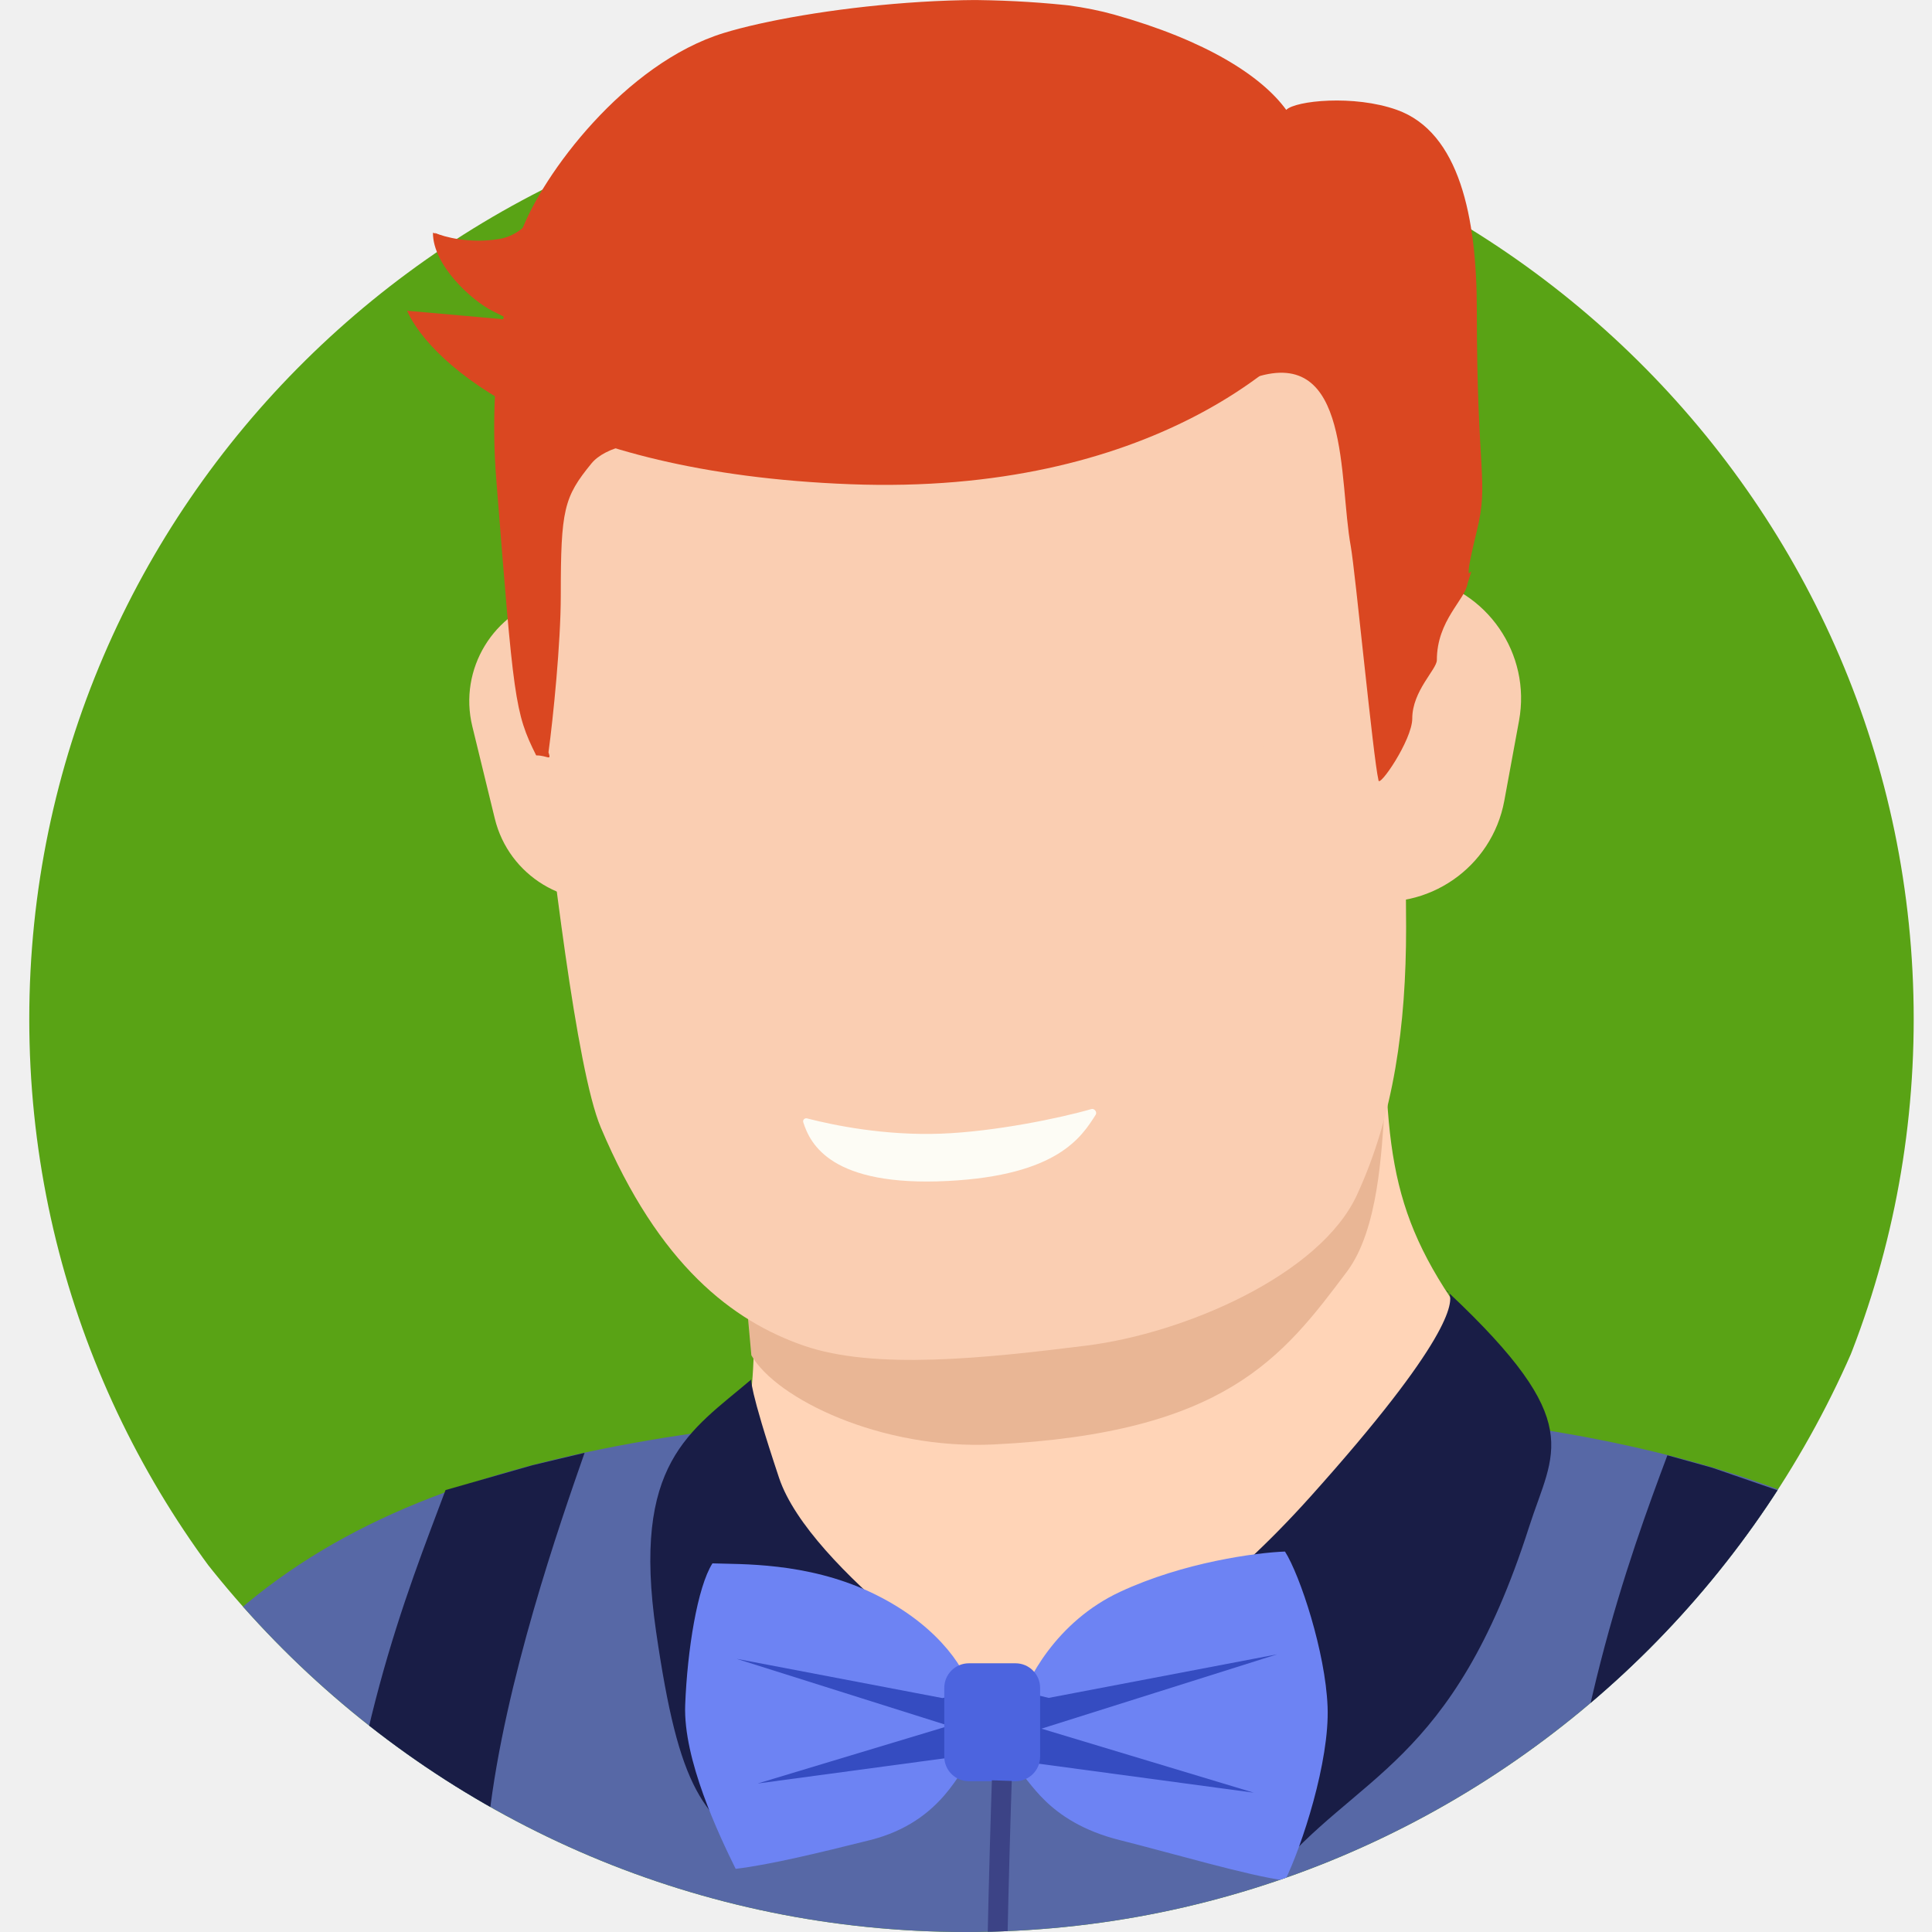
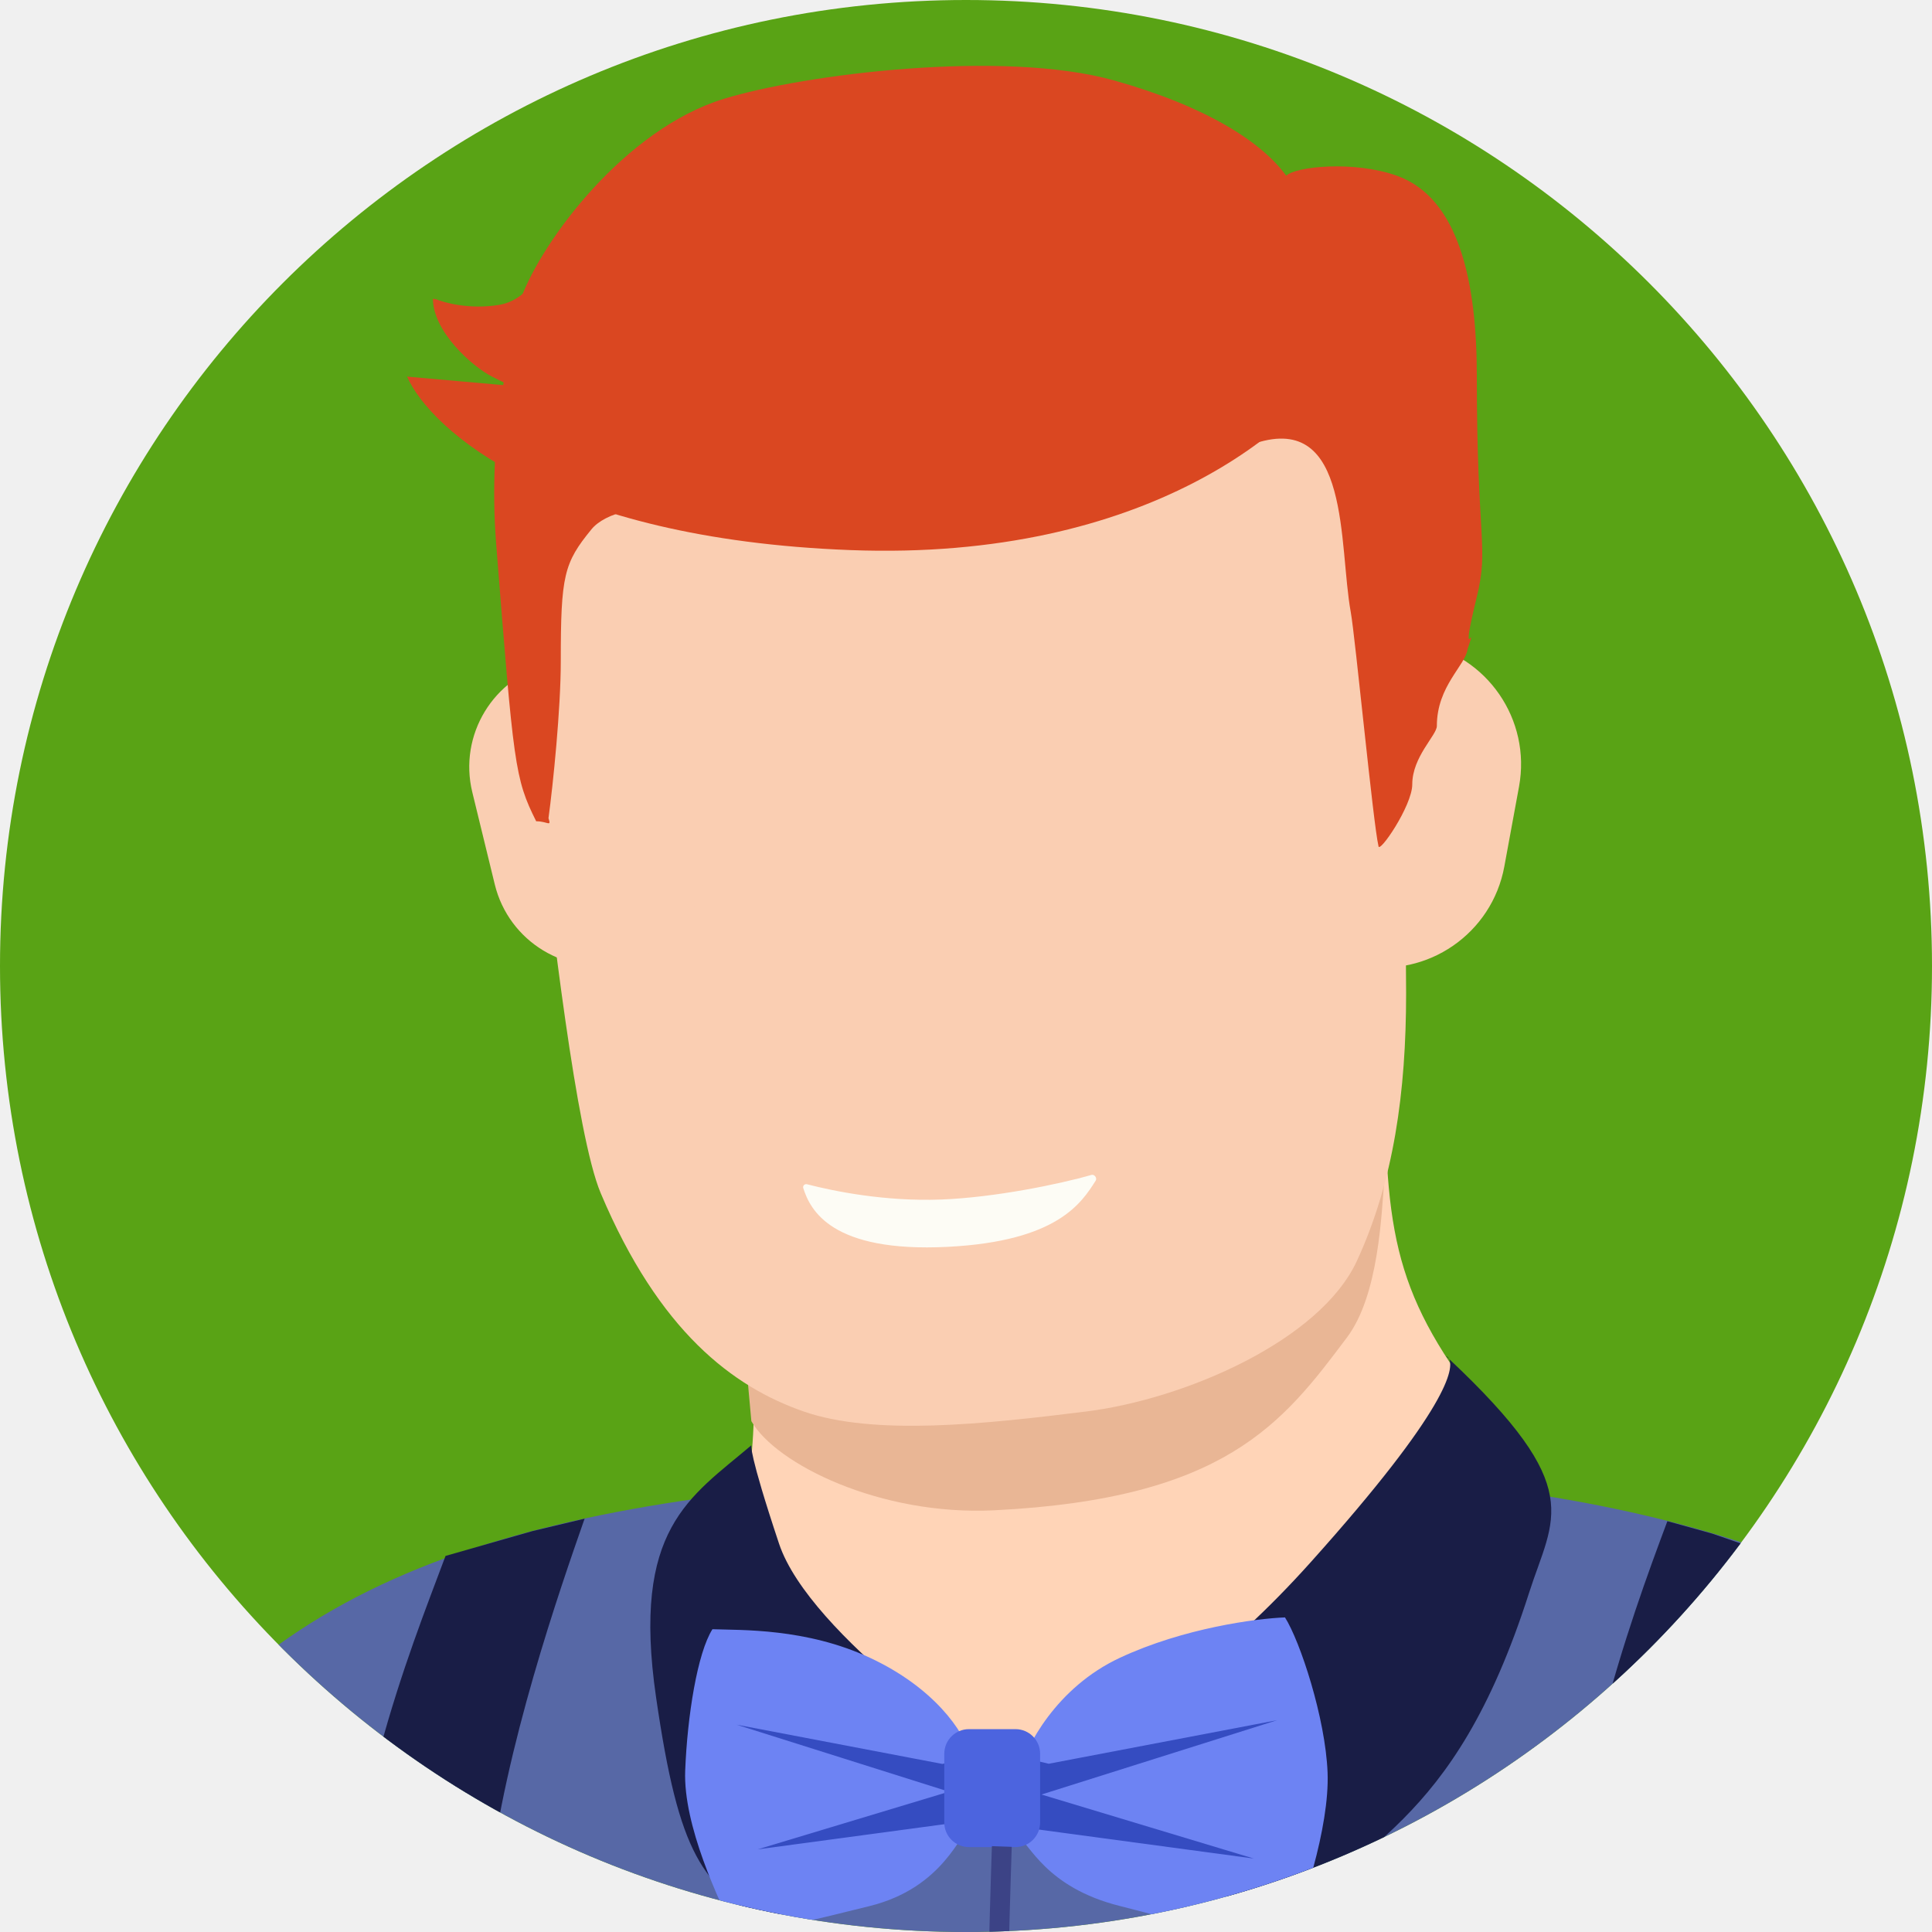
<svg xmlns="http://www.w3.org/2000/svg" width="528" height="528" fill="none" viewBox="0 0 528 528">
  <g clip-path="url(#a)">
-     <ellipse cx="265.5" cy="278.5" fill="#59a315" rx="257.5" ry="254.5" />
-     <path fill="#5768a6" d="M631.069 898.607c10.186 308.833 75.096 553.613-200.48 562.703S2.985 1207.44-7.201 898.606C-38.415 456.768 36.921 396.243 264.147 385.094c268.229-13.162 327.955 64.888 350.316 208.922 34.883 224.694 11.359 145.501 16.606 304.591" />
-     <path fill="#ffd4b7" d="M203.662 390.422c9.24-41.164-12.322-99.917 0-176.925 55.445-40.044 174.737-5.039 174.737 46.71 0 51.75 0 69.729 21.842 99.972-6.161 27.723-59.646 71.071-96.61 93.25-46.205 27.722-108.066-26.941-99.969-63.007" />
-     <path fill="#e9b695" d="M271.708 394.752c-31.095 1.545-59.646-12.601-66.367-24.363l-1.68-18.481c7.561-2.521 30.579-6.049 62.166 0 31.587 6.048 88.489-50.126 112.572-67.207v18.482c-.84 10.921-1.598 32.751-10.27 44.314-17.641 23.522-33.256 44.116-96.421 47.255" />
-     <path fill="#faceb2" d="M164.177 308.097c-6.747-15.978-13.441-75.327-16.802-104.17-17.641-168.017 150.376-136.094 190.7-133.574 32.259 2.016 42.004 75.888 42.844 112.572 2.24 13.441 3.36 49.058 3.36 70.564 0 26.883-3.36 51.246-13.441 73.088s-47.045 37.804-73.928 41.164c-27.747 3.468-57.965 6.721-77.287 0s-39.485-21.842-55.446-59.644" />
-     <rect width="67.427" height="89.638" x="354.927" y="151.616" fill="#faceb2" rx="33.713" transform="rotate(10.4281 354.927 151.616)" />
-     <rect width="58.353" height="84.276" fill="#faceb2" rx="29.177" transform="rotate(166.2997 80.04156 88.92063)scale(1 -1)" />
-     <path fill="#da4721" d="M161.657 126.637c-7.561 9.241-8.401 12.602-8.401 36.124 0 12.954-2.09 33.547-3.36 42.844.84 2.521-.226.84-3.361.84-5.88-11.76-6.145-15.121-10.92-75.594l-.001-.013c-2.52-31.924 4.2-54.606 6.72-67.207 5.881-15.962 28.456-46.303 55.447-54.608 21.842-6.721 76.244-13.583 106.691-5.038 25.178 7.066 40.324 16.799 47.044 26.041 2.521-2.522 18.482-4.2 30.243 0 17.114 6.112 21.843 29.403 21.843 54.606 0 45.366 3.36 46.729 0 60.486-5.106 20.9.559 5.043-2.521 14.284-.579 4.487-8.401 10.08-8.401 21.001 0 2.52-6.72 8.401-6.72 15.961 0 5.881-9.241 19.322-9.241 16.802-1.402-5.743-6.356-57.218-7.561-63.845-3.36-18.483 0-54.609-26.042-46.208-30.266 9.763 3.43-4.516-8.426-15.437-3.648-3.36 2.545 4.518-38.62 24.68-18.557 9.089-87.368 17.325-107.531 10.604-12.601-4.201-23.326-.669-26.882 3.677" />
-     <path fill="#da4721" d="M136.454 65.31c8.065-1.344 12.322-10.081 13.442-14.281l7.56 26.883h-23.522l-15.122-14.281c2.521 1.12 9.577 3.024 17.642 1.68" />
-     <path fill="#da4721" d="M366.638 79.119C355.87 98.148 313.945 135.432 232.383 132.335c-81.562-3.096-114.738-32.897-121.131-47.41l31.134 2.752c-2.965-.27-3.45-.462-7.917-2.752-5.562-2.851-16.151-12.383-16.151-21.287 0-.388 32.932 13.248 48.074 12.28 12.113-.774 20.904-4.862 34.699-4.539z" />
-     <path fill="#fdfcf5" d="M257.22 309.821c14.517-.545 32.441-4.225 41.061-6.728.817-.238 1.618.852 1.16 1.57-3.856 6.048-10.393 16.552-40.381 18.086-31.906 1.631-37.646-10.105-39.536-16.056-.199-.625.384-1.21 1.019-1.046 7.4 1.913 21.332 4.75 36.677 4.174" />
-     <path fill="#191d46" d="M347.316 513.075c-11.071-30.619-72.248-4.2-72.248-50.405 0 0 34.962.001 83.169-53.766 38.117-42.513 39.066-52.986 37.793-55.507-.274-.258-.55-.518-.829-.778 0 0 .492.11.829.778 37.681 35.455 28.525 43.055 21.853 63.908-20.997 65.624-47.319 67.316-70.567 95.77M210.382 508.037c29.403-35.284 66.367-21.002 61.326-45.365 0 0-50.405-33.606-58.806-58.809-8.401-25.202-7.561-26.88-7.561-26.88-16.801 14.282-32.763 22.68-26.042 68.885 6.317 43.429 12.601 51.248 31.083 62.169" />
-     <path fill="#6d83f3" d="M306.077 435.052c-17.459 8.141-25.704 24.312-27.643 31.38v17.81c2.909 1.413 7.274 13.57 27.643 18.658 13.857 3.462 35.645 9.884 45.101 11.015 4.608-9.329 12.221-32.557 11.64-47.483-.582-14.927-7.517-35.904-11.64-42.406-7.759.283-27.643 2.884-45.101 11.026M237.729 435.048c17.458 8.142 25.703 19.978 27.643 27.046v19.035c-2.91 1.413-7.275 16.679-27.643 21.768-13.857 3.462-27.223 6.714-36.68 7.844-4.607-9.329-14.374-29.908-13.792-44.834.582-14.927 3.325-32.15 7.447-38.652 7.76.283 25.566-.349 43.025 7.793" />
-     <path fill="#354cc1" d="m349.034 452.112-62.426 11.907-7.209-1.701.554 19.157 62.695 8.451-58.024-17.496zM201.298 453.341l56.256 10.731 6.497-1.533-.499 17.264-56.5 7.616 52.29-15.767z" />
-     <rect width="26.188" height="32.228" x="258.066" y="454.564" fill="#4c64df" rx="6.721" />
-     <path fill="#191d46" d="M424.462 539.57c3.393-66.513 20.813-114.022 31.22-141.849l12.217 3.393 19.682 6.788c-6.561 18.777-18.801 54.975-23.076 92.303-10.18 88.911-7.013 153.84-4.751 213.792l-35.292-3.393c0-38.008-2.324-125.484 0-171.034" />
-     <path stroke="#3c4386" stroke-width="5.43" d="M273.789 486.631c-1.131 33.03-6.108 211.077 4.072 261.98" />
-     <path fill="#191d46" d="M90.893 542.964c3.393-66.513 20.459-107.914 30.866-135.741l23.755-6.787 14.253-3.394-.055.156c-6.59 18.862-21.798 62.388-26.061 99.614-10.18 88.91-7.013 153.84-4.751 213.792l-38.007 3.393c0-38.007-2.324-125.484 0-171.033" />
+     <path fill="#59a315" d="M0 0h528v528H0z" />
+     <g transform="translate(0 18)">
+       <path fill="#5768a6" d="M631.069 898.607c10.186 308.833 75.096 553.613-200.48 562.703S2.985 1207.44-7.201 898.606C-38.415 456.768 36.921 396.243 264.147 385.094c268.229-13.162 327.955 64.888 350.316 208.922 34.883 224.694 11.359 145.501 16.606 304.591" />
+       <path fill="#ffd4b7" d="M203.662 390.422c9.24-41.164-12.322-99.917 0-176.925 55.445-40.044 174.737-5.039 174.737 46.71 0 51.75 0 69.729 21.842 99.972-6.161 27.723-59.646 71.071-96.61 93.25-46.205 27.722-108.066-26.941-99.969-63.007" />
+       <path fill="#e9b695" d="M271.708 394.752c-31.095 1.545-59.646-12.601-66.367-24.363l-1.68-18.481c7.561-2.521 30.579-6.049 62.166 0 31.587 6.048 88.489-50.126 112.572-67.207v18.482c-.84 10.921-1.598 32.751-10.27 44.314-17.641 23.522-33.256 44.116-96.421 47.255" />
+       <path fill="#faceb2" d="M164.177 308.097c-6.747-15.978-13.441-75.327-16.802-104.17-17.641-168.017 150.376-136.094 190.7-133.574 32.259 2.016 42.004 75.888 42.844 112.572 2.24 13.441 3.36 49.058 3.36 70.564 0 26.883-3.36 51.246-13.441 73.088s-47.045 37.804-73.928 41.164c-27.747 3.468-57.965 6.721-77.287 0s-39.485-21.842-55.446-59.644" />
+       <rect width="67.427" height="89.638" x="354.927" y="151.616" fill="#faceb2" rx="33.713" transform="rotate(10.428 354.927 151.616)" />
+       <rect width="58.353" height="84.276" fill="#faceb2" rx="29.177" transform="scale(-1 1)rotate(13.7 -740.2002 -666.2883)" />
+       <path fill="#da4721" d="M161.657 126.637c-7.561 9.241-8.401 12.602-8.401 36.124 0 12.954-2.09 33.547-3.36 42.844.84 2.521-.226.84-3.361.84-5.88-11.76-6.145-15.121-10.92-75.594l-.001-.013c-2.52-31.924 4.2-54.606 6.72-67.207 5.881-15.962 28.456-46.303 55.447-54.608 21.842-6.721 76.244-13.583 106.691-5.038 25.178 7.066 40.324 16.799 47.044 26.041 2.521-2.522 18.482-4.2 30.243 0 17.114 6.112 21.843 29.403 21.843 54.606 0 45.366 3.36 46.729 0 60.486-5.106 20.9.559 5.043-2.521 14.284-.579 4.487-8.401 10.08-8.401 21.001 0 2.52-6.72 8.401-6.72 15.961 0 5.881-9.241 19.322-9.241 16.802-1.402-5.743-6.356-57.218-7.561-63.845-3.36-18.483 0-54.609-26.042-46.208-30.266 9.763 3.43-4.516-8.426-15.437-3.648-3.36 2.545 4.518-38.62 24.68-18.557 9.089-87.368 17.325-107.531 10.604-12.601-4.201-23.326-.669-26.882 3.677" />
+       <path fill="#da4721" d="M136.454 65.31c8.065-1.344 12.322-10.081 13.442-14.281l7.56 26.883h-23.522l-15.122-14.281c2.521 1.12 9.577 3.024 17.642 1.68" />
+       <path fill="#da4721" d="M366.638 79.119C355.87 98.148 313.945 135.432 232.383 132.335c-81.562-3.096-114.738-32.897-121.131-47.41l31.134 2.752c-2.965-.27-3.45-.462-7.917-2.752-5.562-2.851-16.151-12.383-16.151-21.287 0-.388 32.932 13.248 48.074 12.28 12.113-.774 20.904-4.862 34.699-4.539z" />
+       <path fill="#fdfcf5" d="M257.22 309.821c14.517-.545 32.441-4.225 41.061-6.728.817-.238 1.618.852 1.16 1.57-3.856 6.048-10.393 16.552-40.381 18.086-31.906 1.631-37.646-10.105-39.536-16.056-.199-.625.384-1.21 1.019-1.046 7.4 1.913 21.332 4.75 36.677 4.174" />
+       <path fill="#191d46" d="M347.316 513.075c-11.071-30.619-72.248-4.2-72.248-50.405 0 0 34.962.001 83.169-53.766 38.117-42.513 39.066-52.986 37.793-55.507-.274-.258-.55-.518-.829-.778 0 0 .492.11.829.778 37.681 35.455 28.525 43.055 21.853 63.908-20.997 65.624-47.319 67.316-70.567 95.77m-136.934-5.038c29.403-35.284 66.367-21.002 61.326-45.365 0 0-50.405-33.606-58.806-58.809-8.401-25.202-7.561-26.88-7.561-26.88-16.801 14.282-32.763 22.68-26.042 68.885 6.317 43.429 12.601 51.248 31.083 62.169" />
+       <path fill="#6d83f3" d="M306.077 435.052c-17.459 8.141-25.704 24.312-27.643 31.38v17.81c2.909 1.413 7.274 13.57 27.643 18.658 13.857 3.462 35.645 9.884 45.101 11.015 4.608-9.329 12.221-32.557 11.64-47.483-.582-14.927-7.517-35.904-11.64-42.406-7.759.283-27.643 2.884-45.101 11.026m-68.348-.004c17.458 8.142 25.703 19.978 27.643 27.046v19.035c-2.91 1.413-7.275 16.679-27.643 21.768-13.857 3.462-27.223 6.714-36.68 7.844-4.607-9.329-14.374-29.908-13.792-44.834.582-14.927 3.325-32.15 7.447-38.652 7.76.283 25.566-.349 43.025 7.793" />
+       <path fill="#354cc1" d="m349.034 452.112-62.426 11.907-7.209-1.701.554 19.157 62.695 8.451-58.024-17.496zm-147.736 1.229 56.256 10.731 6.497-1.533-.499 17.264-56.5 7.616 52.29-15.767z" />
+       <rect width="26.188" height="32.228" x="258.066" y="454.564" fill="#4c64df" rx="6.721" />
+       <path fill="#191d46" d="M424.462 539.57c3.393-66.513 20.813-114.022 31.22-141.849l12.217 3.393 19.682 6.788c-6.561 18.777-18.801 54.975-23.076 92.303-10.18 88.911-7.013 153.84-4.751 213.792l-35.292-3.393c0-38.008-2.324-125.484 0-171.034" />
+       <path stroke="#3c4386" stroke-width="5.43" d="M273.789 486.631c-1.131 33.03-6.108 211.077 4.072 261.98" />
+       <path fill="#191d46" d="M90.893 542.964c3.393-66.513 20.459-107.914 30.866-135.741l23.755-6.787 14.253-3.394-.055.156c-6.59 18.862-21.798 62.388-26.061 99.614-10.18 88.91-7.013 153.84-4.751 213.792l-38.007 3.393c0-38.007-2.324-125.484 0-171.033" />
+     </g>
  </g>
  <defs>
    <clipPath id="a">
      <path fill="#fff" d="M0 264C0 118.197 118.197 0 264 0s264 118.197 264 264-118.197 264-264 264S0 409.803 0 264" />
    </clipPath>
  </defs>
</svg>
